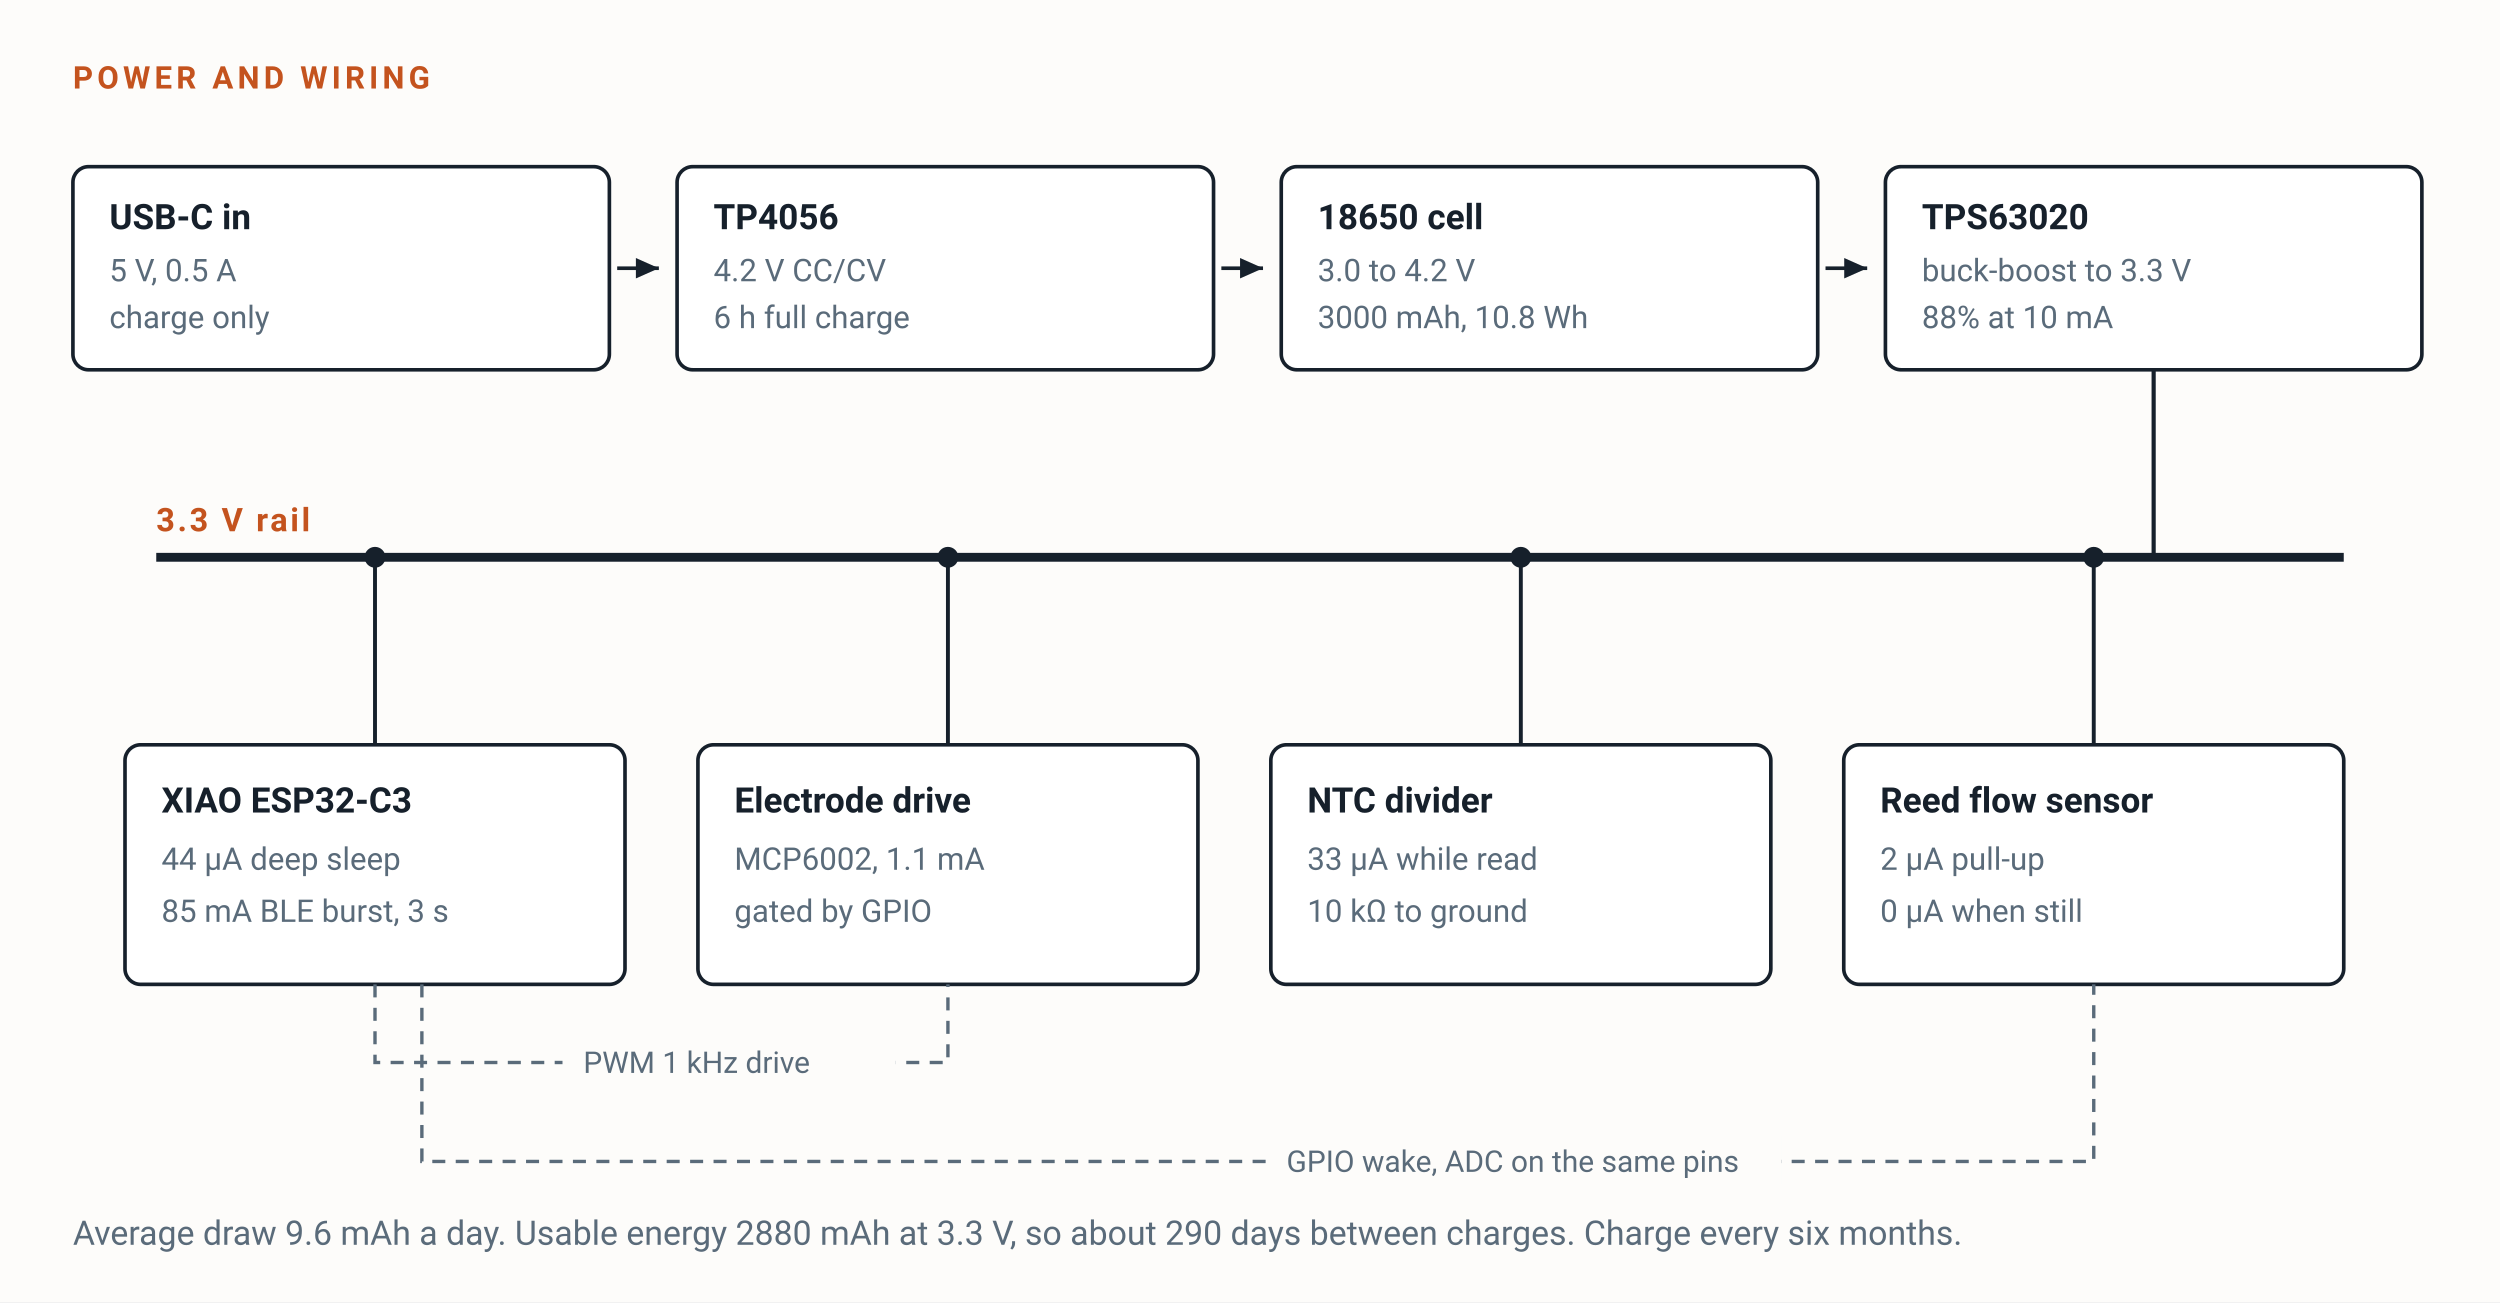
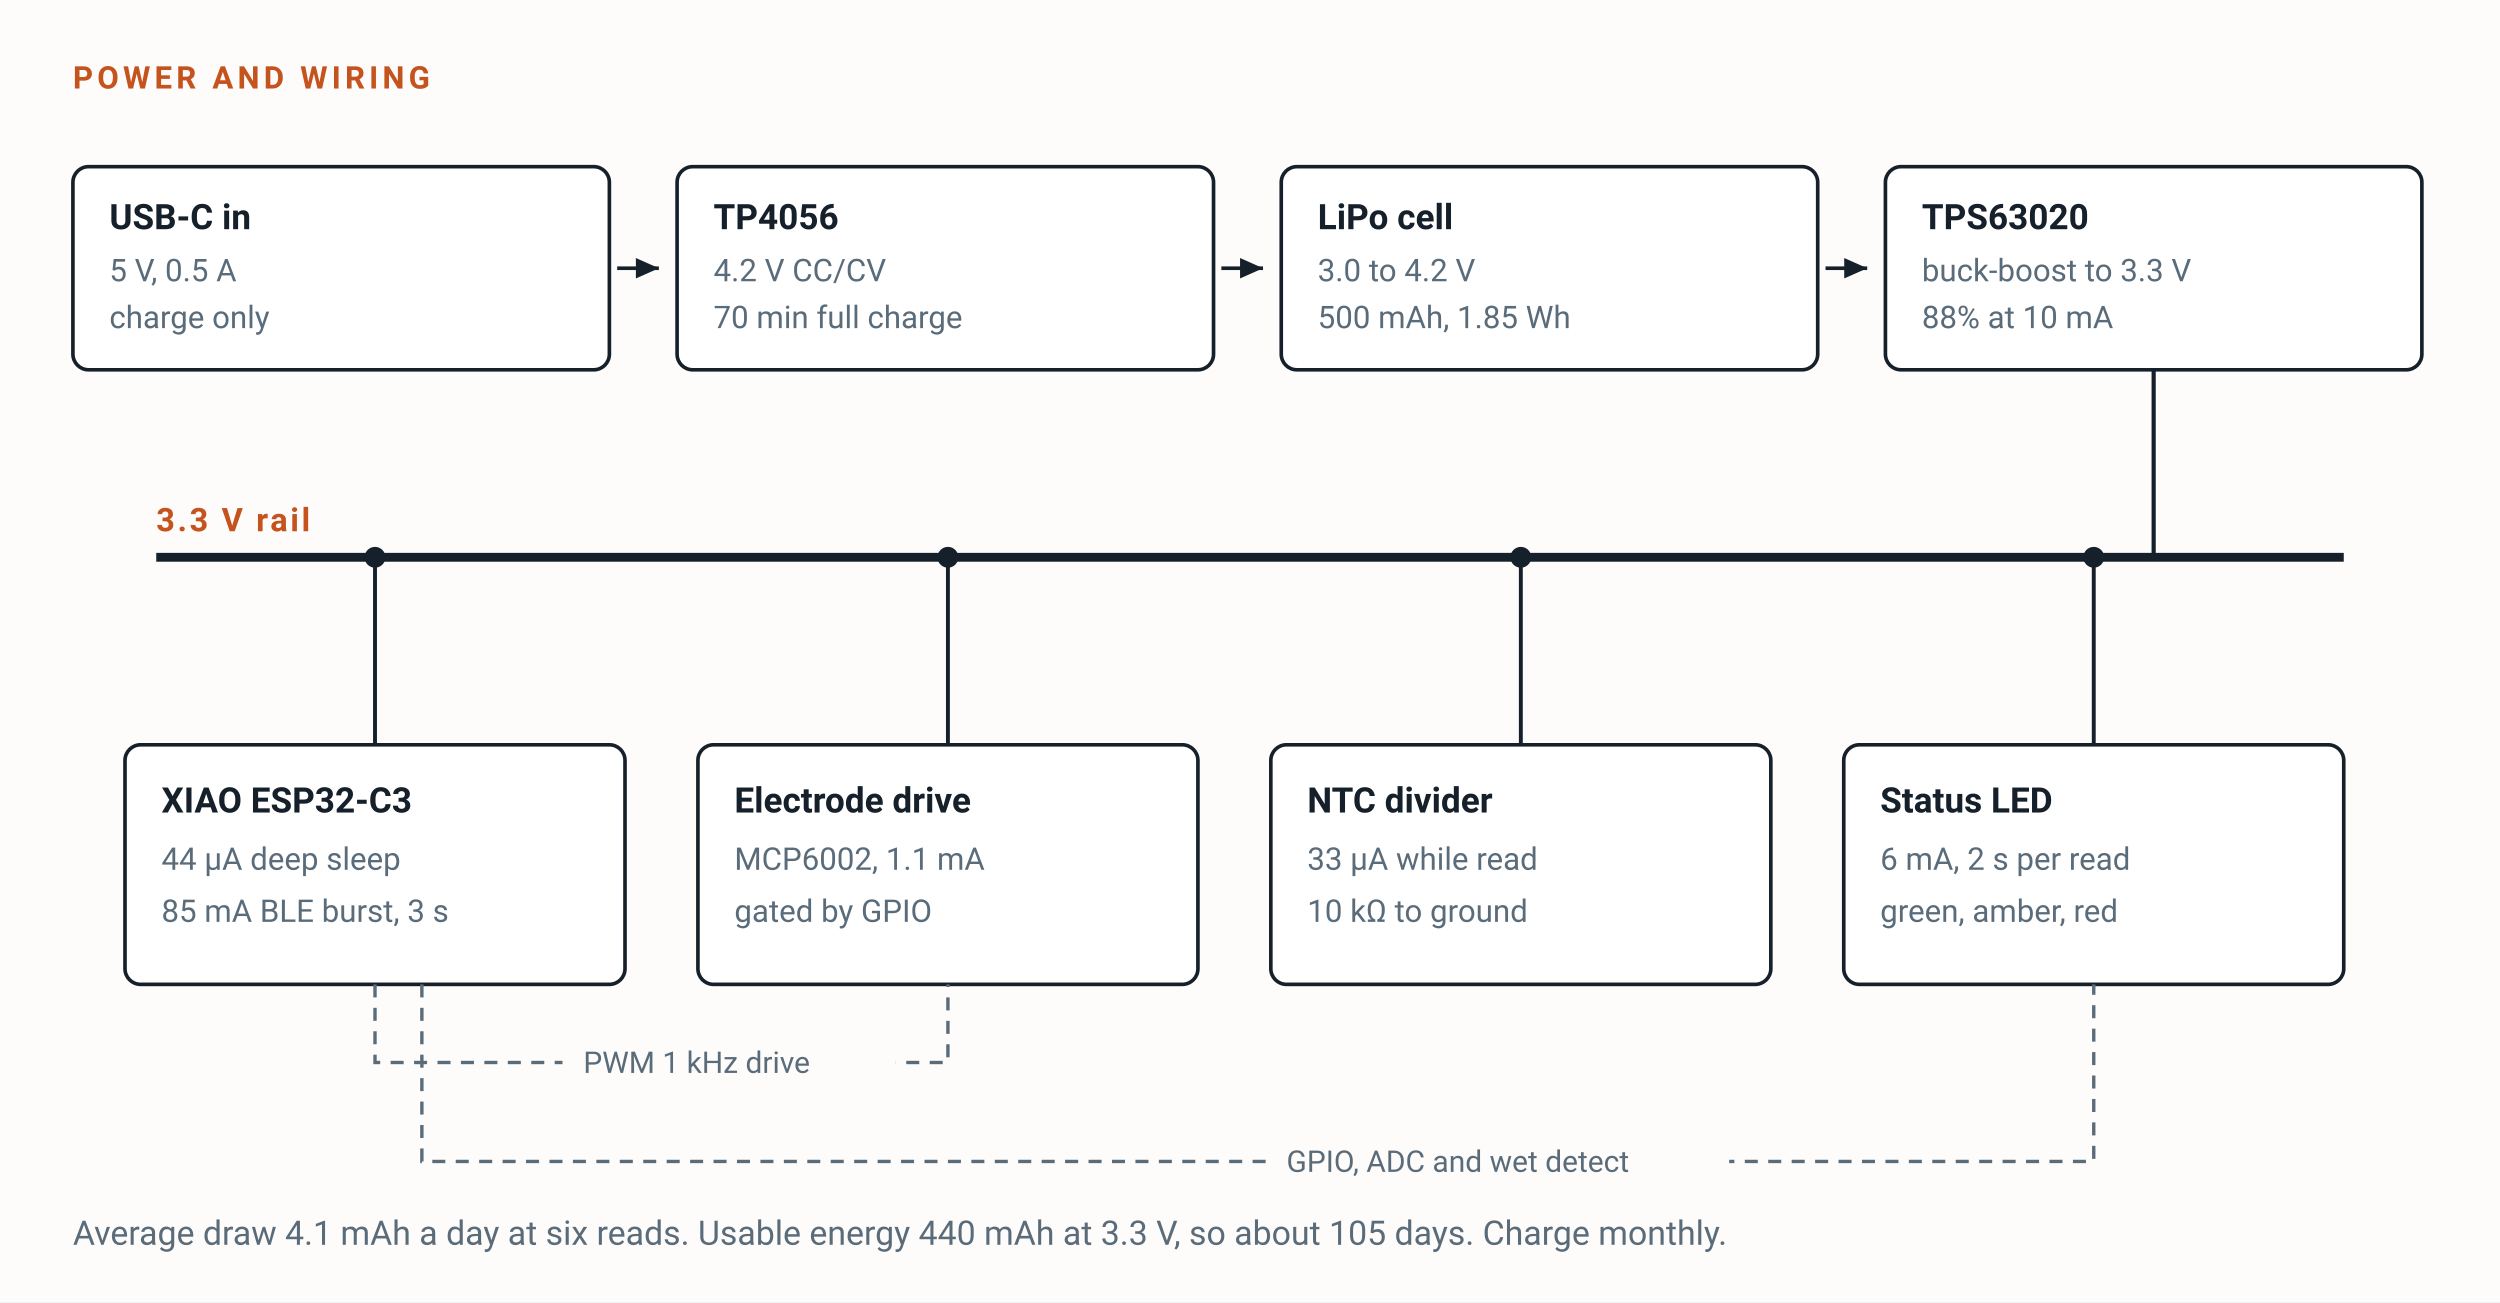
<svg xmlns="http://www.w3.org/2000/svg" viewBox="0 0 960 500" width="960" height="500" font-family="ui-sans-serif,system-ui,-apple-system,Segoe UI,Roboto,Helvetica,Arial,sans-serif">
  <rect width="960" height="500" fill="#FDFCFA" />
  <defs>
    <marker id="a" viewBox="0 0 10 10" refX="9" refY="5" markerWidth="7" markerHeight="7" orient="auto">
      <path d="M0,1 L9,5 L0,9 z" fill="#16202B" />
-     </marker>
-     <marker id="ao" viewBox="0 0 10 10" refX="9" refY="5" markerWidth="7" markerHeight="7" orient="auto">
-       <path d="M0,1 L9,5 L0,9 z" fill="#C4531E" />
    </marker>
  </defs>
  <text x="28" y="34" font-size="12" fill="#C4531E" text-anchor="start" font-weight="700" letter-spacing="1.6">POWER AND WIRING</text>
  <rect x="28" y="64" width="206" height="78" rx="6" fill="#FFFFFF" stroke="#16202B" stroke-width="1.4" />
  <text x="42" y="88" font-size="13.5" fill="#16202B" text-anchor="start" font-weight="600" letter-spacing="0">USB-C in</text>
  <text x="42" y="108" font-size="12" fill="#5A6B7A" text-anchor="start" font-weight="400" letter-spacing="0">5 V, 0.5 A</text>
  <text x="42" y="126" font-size="12" fill="#5A6B7A" text-anchor="start" font-weight="400" letter-spacing="0">charge only</text>
  <line x1="237" y1="103.0" x2="253" y2="103.0" stroke="#16202B" stroke-width="1.4" marker-end="url(#a)" />
  <rect x="260" y="64" width="206" height="78" rx="6" fill="#FFFFFF" stroke="#16202B" stroke-width="1.4" />
  <text x="274" y="88" font-size="13.5" fill="#16202B" text-anchor="start" font-weight="600" letter-spacing="0">TP4056</text>
  <text x="274" y="108" font-size="12" fill="#5A6B7A" text-anchor="start" font-weight="400" letter-spacing="0">4.2 V CC/CV</text>
-   <text x="274" y="126" font-size="12" fill="#5A6B7A" text-anchor="start" font-weight="400" letter-spacing="0">6 h full charge</text>
+   <text x="274" y="126" font-size="12" fill="#5A6B7A" text-anchor="start" font-weight="400" letter-spacing="0">70 min full charge</text>
  <line x1="469" y1="103.0" x2="485" y2="103.0" stroke="#16202B" stroke-width="1.4" marker-end="url(#a)" />
  <rect x="492" y="64" width="206" height="78" rx="6" fill="#FFFFFF" stroke="#16202B" stroke-width="1.4" />
-   <text x="506" y="88" font-size="13.5" fill="#16202B" text-anchor="start" font-weight="600" letter-spacing="0">18650 cell</text>
+   <text x="506" y="88" font-size="13.5" fill="#16202B" text-anchor="start" font-weight="600" letter-spacing="0">LiPo cell</text>
  <text x="506" y="108" font-size="12" fill="#5A6B7A" text-anchor="start" font-weight="400" letter-spacing="0">3.0 to 4.2 V</text>
-   <text x="506" y="126" font-size="12" fill="#5A6B7A" text-anchor="start" font-weight="400" letter-spacing="0">3000 mAh, 10.8 Wh</text>
+   <text x="506" y="126" font-size="12" fill="#5A6B7A" text-anchor="start" font-weight="400" letter-spacing="0">500 mAh, 1.85 Wh</text>
  <line x1="701" y1="103.0" x2="717" y2="103.0" stroke="#16202B" stroke-width="1.4" marker-end="url(#a)" />
  <rect x="724" y="64" width="206" height="78" rx="6" fill="#FFFFFF" stroke="#16202B" stroke-width="1.4" />
  <text x="738" y="88" font-size="13.5" fill="#16202B" text-anchor="start" font-weight="600" letter-spacing="0">TPS63020</text>
  <text x="738" y="108" font-size="12" fill="#5A6B7A" text-anchor="start" font-weight="400" letter-spacing="0">buck-boost to 3.3 V</text>
  <text x="738" y="126" font-size="12" fill="#5A6B7A" text-anchor="start" font-weight="400" letter-spacing="0">88% at 10 mA</text>
  <path d="M827,142 L827,214" stroke="#16202B" stroke-width="1.6" />
  <line x1="60" y1="214" x2="900" y2="214" stroke="#16202B" stroke-width="3.4" />
  <rect x="60" y="188" width="118" height="20" fill="#FDFCFA" />
  <text x="60" y="204" font-size="12.5" fill="#C4531E" text-anchor="start" font-weight="700" letter-spacing="1">3.3 V rail</text>
  <line x1="144" y1="214" x2="144" y2="286" stroke="#16202B" stroke-width="1.5" />
  <circle cx="144" cy="214" r="4" fill="#16202B" />
  <rect x="48" y="286" width="192" height="92" rx="6" fill="#FFFFFF" stroke="#16202B" stroke-width="1.4" />
  <text x="62" y="312" font-size="13.5" fill="#16202B" text-anchor="start" font-weight="600" letter-spacing="0">XIAO ESP32-C3</text>
  <text x="62" y="334" font-size="12" fill="#5A6B7A" text-anchor="start" font-weight="400" letter-spacing="0">44 µA deep sleep</text>
  <text x="62" y="354" font-size="12" fill="#5A6B7A" text-anchor="start" font-weight="400" letter-spacing="0">85 mA BLE burst, 3 s</text>
  <line x1="364" y1="214" x2="364" y2="286" stroke="#16202B" stroke-width="1.5" />
  <circle cx="364" cy="214" r="4" fill="#16202B" />
  <rect x="268" y="286" width="192" height="92" rx="6" fill="#FFFFFF" stroke="#16202B" stroke-width="1.4" />
  <text x="282" y="312" font-size="13.5" fill="#16202B" text-anchor="start" font-weight="600" letter-spacing="0">Electrode drive</text>
  <text x="282" y="334" font-size="12" fill="#5A6B7A" text-anchor="start" font-weight="400" letter-spacing="0">MCP6002, 1.1 mA</text>
  <text x="282" y="354" font-size="12" fill="#5A6B7A" text-anchor="start" font-weight="400" letter-spacing="0">gated by GPIO</text>
  <line x1="584" y1="214" x2="584" y2="286" stroke="#16202B" stroke-width="1.5" />
  <circle cx="584" cy="214" r="4" fill="#16202B" />
  <rect x="488" y="286" width="192" height="92" rx="6" fill="#FFFFFF" stroke="#16202B" stroke-width="1.4" />
  <text x="502" y="312" font-size="13.5" fill="#16202B" text-anchor="start" font-weight="600" letter-spacing="0">NTC divider</text>
  <text x="502" y="334" font-size="12" fill="#5A6B7A" text-anchor="start" font-weight="400" letter-spacing="0">33 µA while read</text>
  <text x="502" y="354" font-size="12" fill="#5A6B7A" text-anchor="start" font-weight="400" letter-spacing="0">10 kΩ to ground</text>
  <line x1="804" y1="214" x2="804" y2="286" stroke="#16202B" stroke-width="1.5" />
  <circle cx="804" cy="214" r="4" fill="#16202B" />
  <rect x="708" y="286" width="192" height="92" rx="6" fill="#FFFFFF" stroke="#16202B" stroke-width="1.4" />
-   <text x="722" y="312" font-size="13.5" fill="#16202B" text-anchor="start" font-weight="600" letter-spacing="0">Reed flow sensor</text>
-   <text x="722" y="334" font-size="12" fill="#5A6B7A" text-anchor="start" font-weight="400" letter-spacing="0">2 µA pull-up</text>
-   <text x="722" y="354" font-size="12" fill="#5A6B7A" text-anchor="start" font-weight="400" letter-spacing="0">0 µA when still</text>
+   <text x="722" y="312" font-size="13.5" fill="#16202B" text-anchor="start" font-weight="600" letter-spacing="0">Status LED</text>
+   <text x="722" y="334" font-size="12" fill="#5A6B7A" text-anchor="start" font-weight="400" letter-spacing="0">6 mA, 2 s per read</text>
+   <text x="722" y="354" font-size="12" fill="#5A6B7A" text-anchor="start" font-weight="400" letter-spacing="0">green, amber, red</text>
  <path d="M144,378 L144,408 L364,408 L364,378" fill="none" stroke="#5A6B7A" stroke-width="1.3" stroke-dasharray="5 4" />
  <rect x="216" y="398" width="128" height="19" fill="#FDFCFA" />
  <text x="224" y="412" font-size="11.5" fill="#5A6B7A" text-anchor="start" font-weight="400" letter-spacing="0">PWM 1 kHz drive</text>
  <path d="M162,378 L162,446 L804,446 L804,378" fill="none" stroke="#5A6B7A" stroke-width="1.3" stroke-dasharray="5 4" />
-   <rect x="488" y="436" width="196" height="19" fill="#FDFCFA" />
-   <text x="494" y="450" font-size="11.5" fill="#5A6B7A" text-anchor="start" font-weight="400" letter-spacing="0">GPIO wake, ADC on the same pins</text>
-   <text x="28" y="478" font-size="13" fill="#5A6B7A" text-anchor="start" font-weight="400" letter-spacing="0">Average draw 9.6 mAh a day. Usable energy 2880 mAh at 3.3 V, so about 290 days between charges. Charge every six months.</text>
+   <rect x="488" y="436" width="176" height="19" fill="#FDFCFA" />
+   <text x="494" y="450" font-size="11.5" fill="#5A6B7A" text-anchor="start" font-weight="400" letter-spacing="0">GPIO, ADC and wet detect</text>
+   <text x="28" y="478" font-size="13" fill="#5A6B7A" text-anchor="start" font-weight="400" letter-spacing="0">Average draw 4.1 mAh a day at six reads. Usable energy 440 mAh at 3.3 V, so about 105 days. Charge monthly.</text>
</svg>
